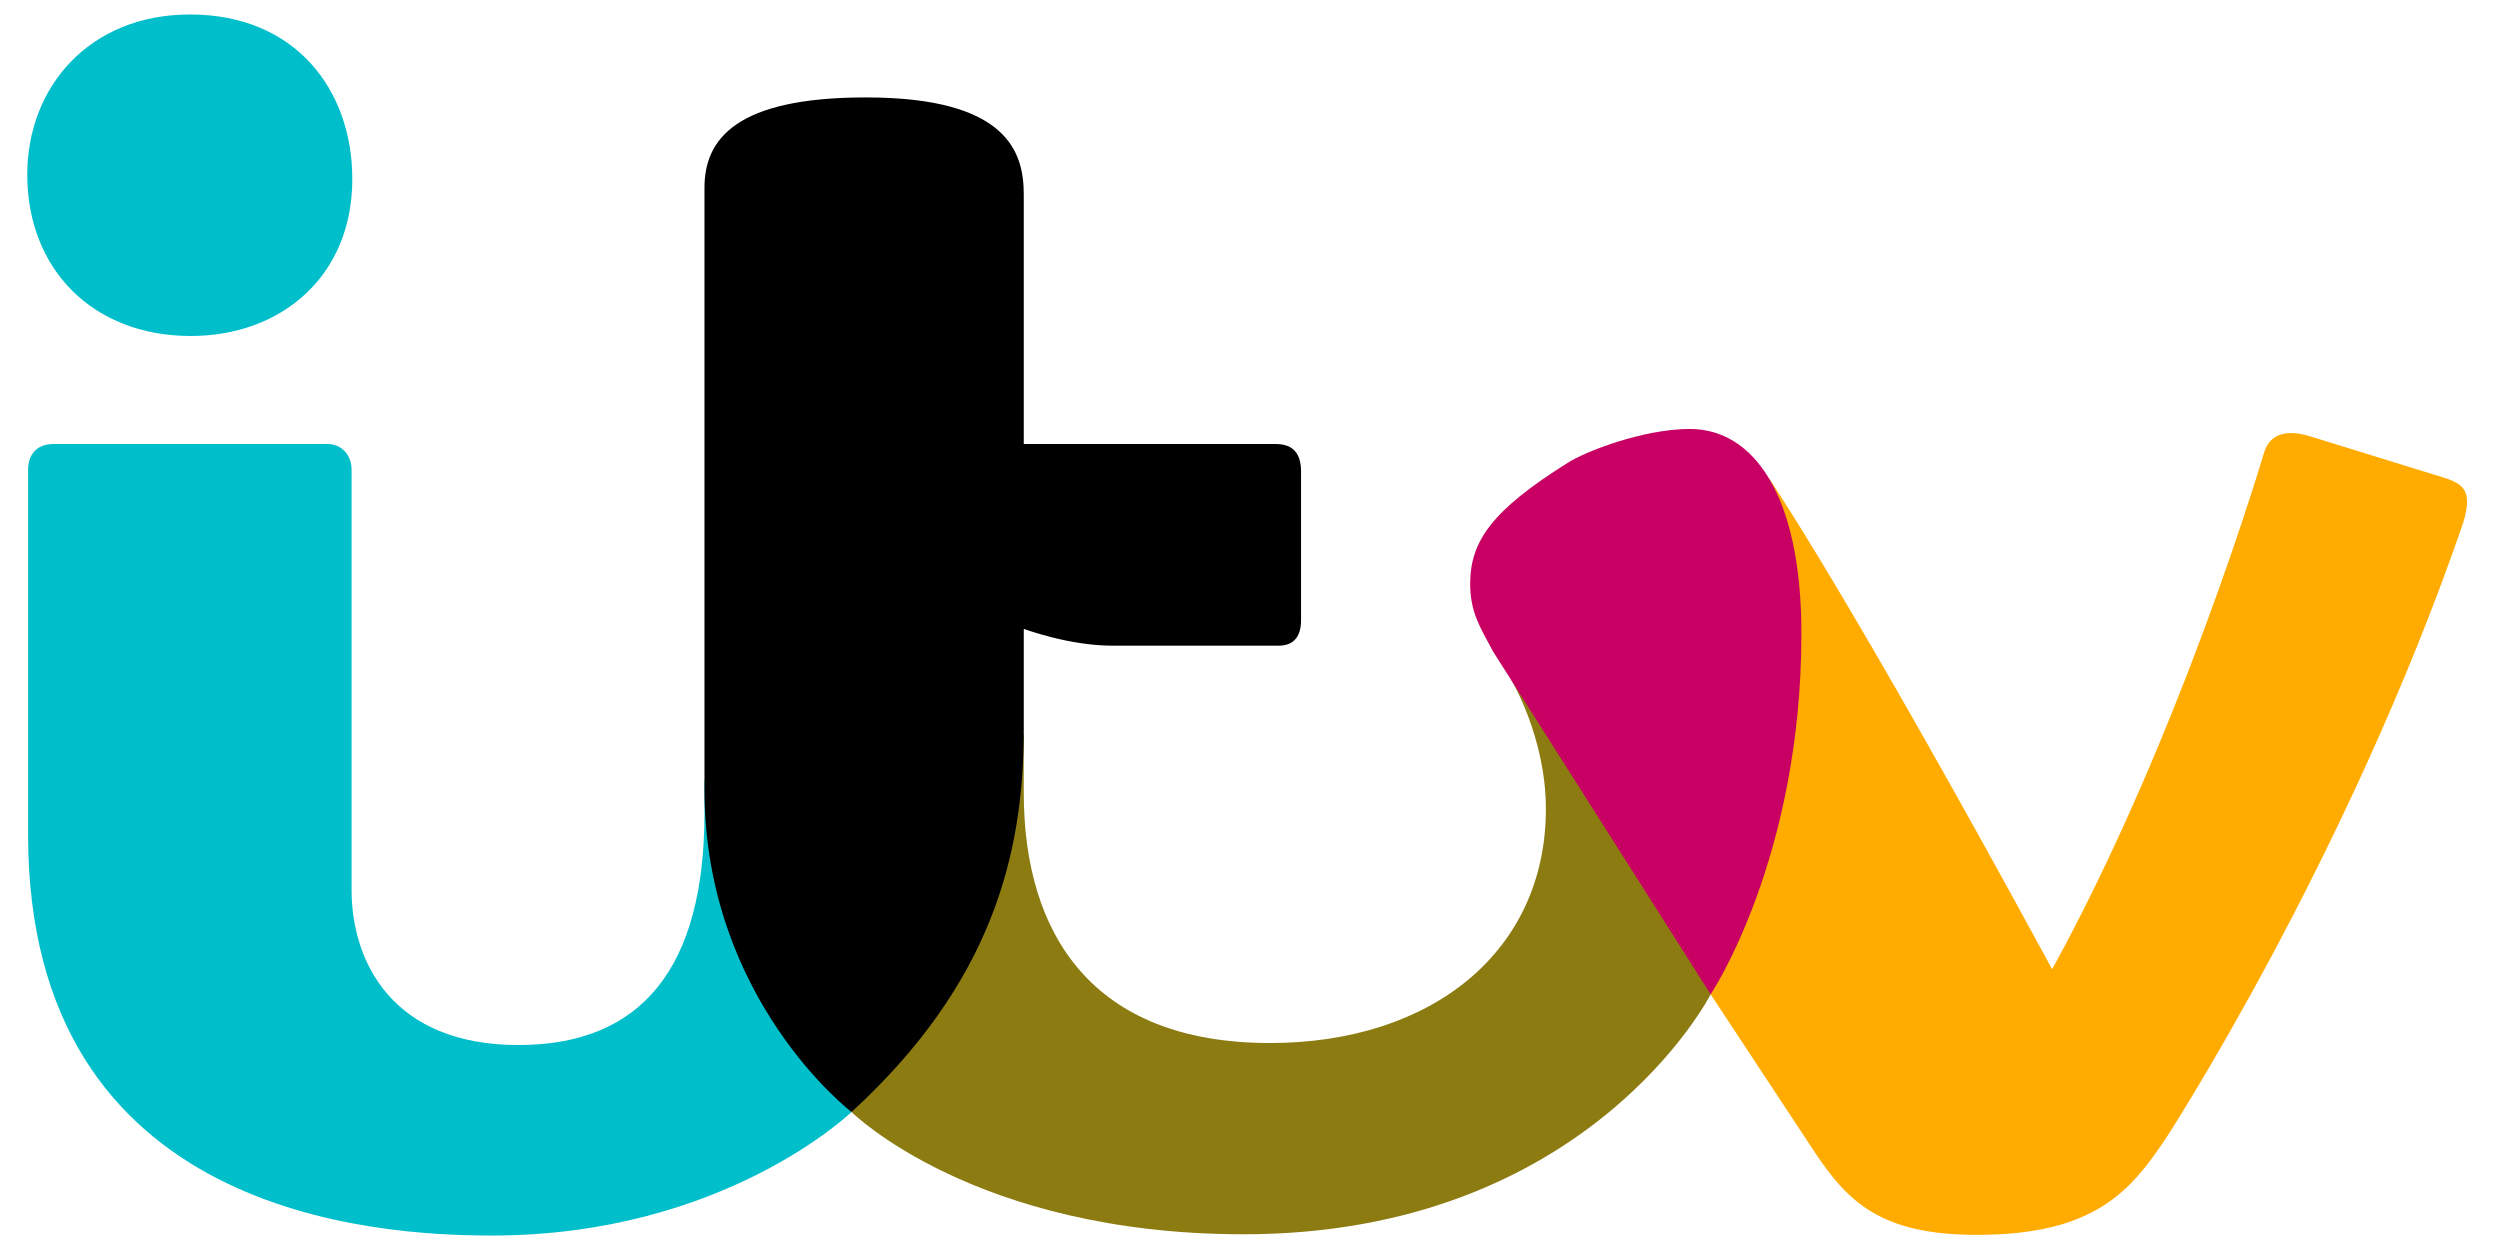
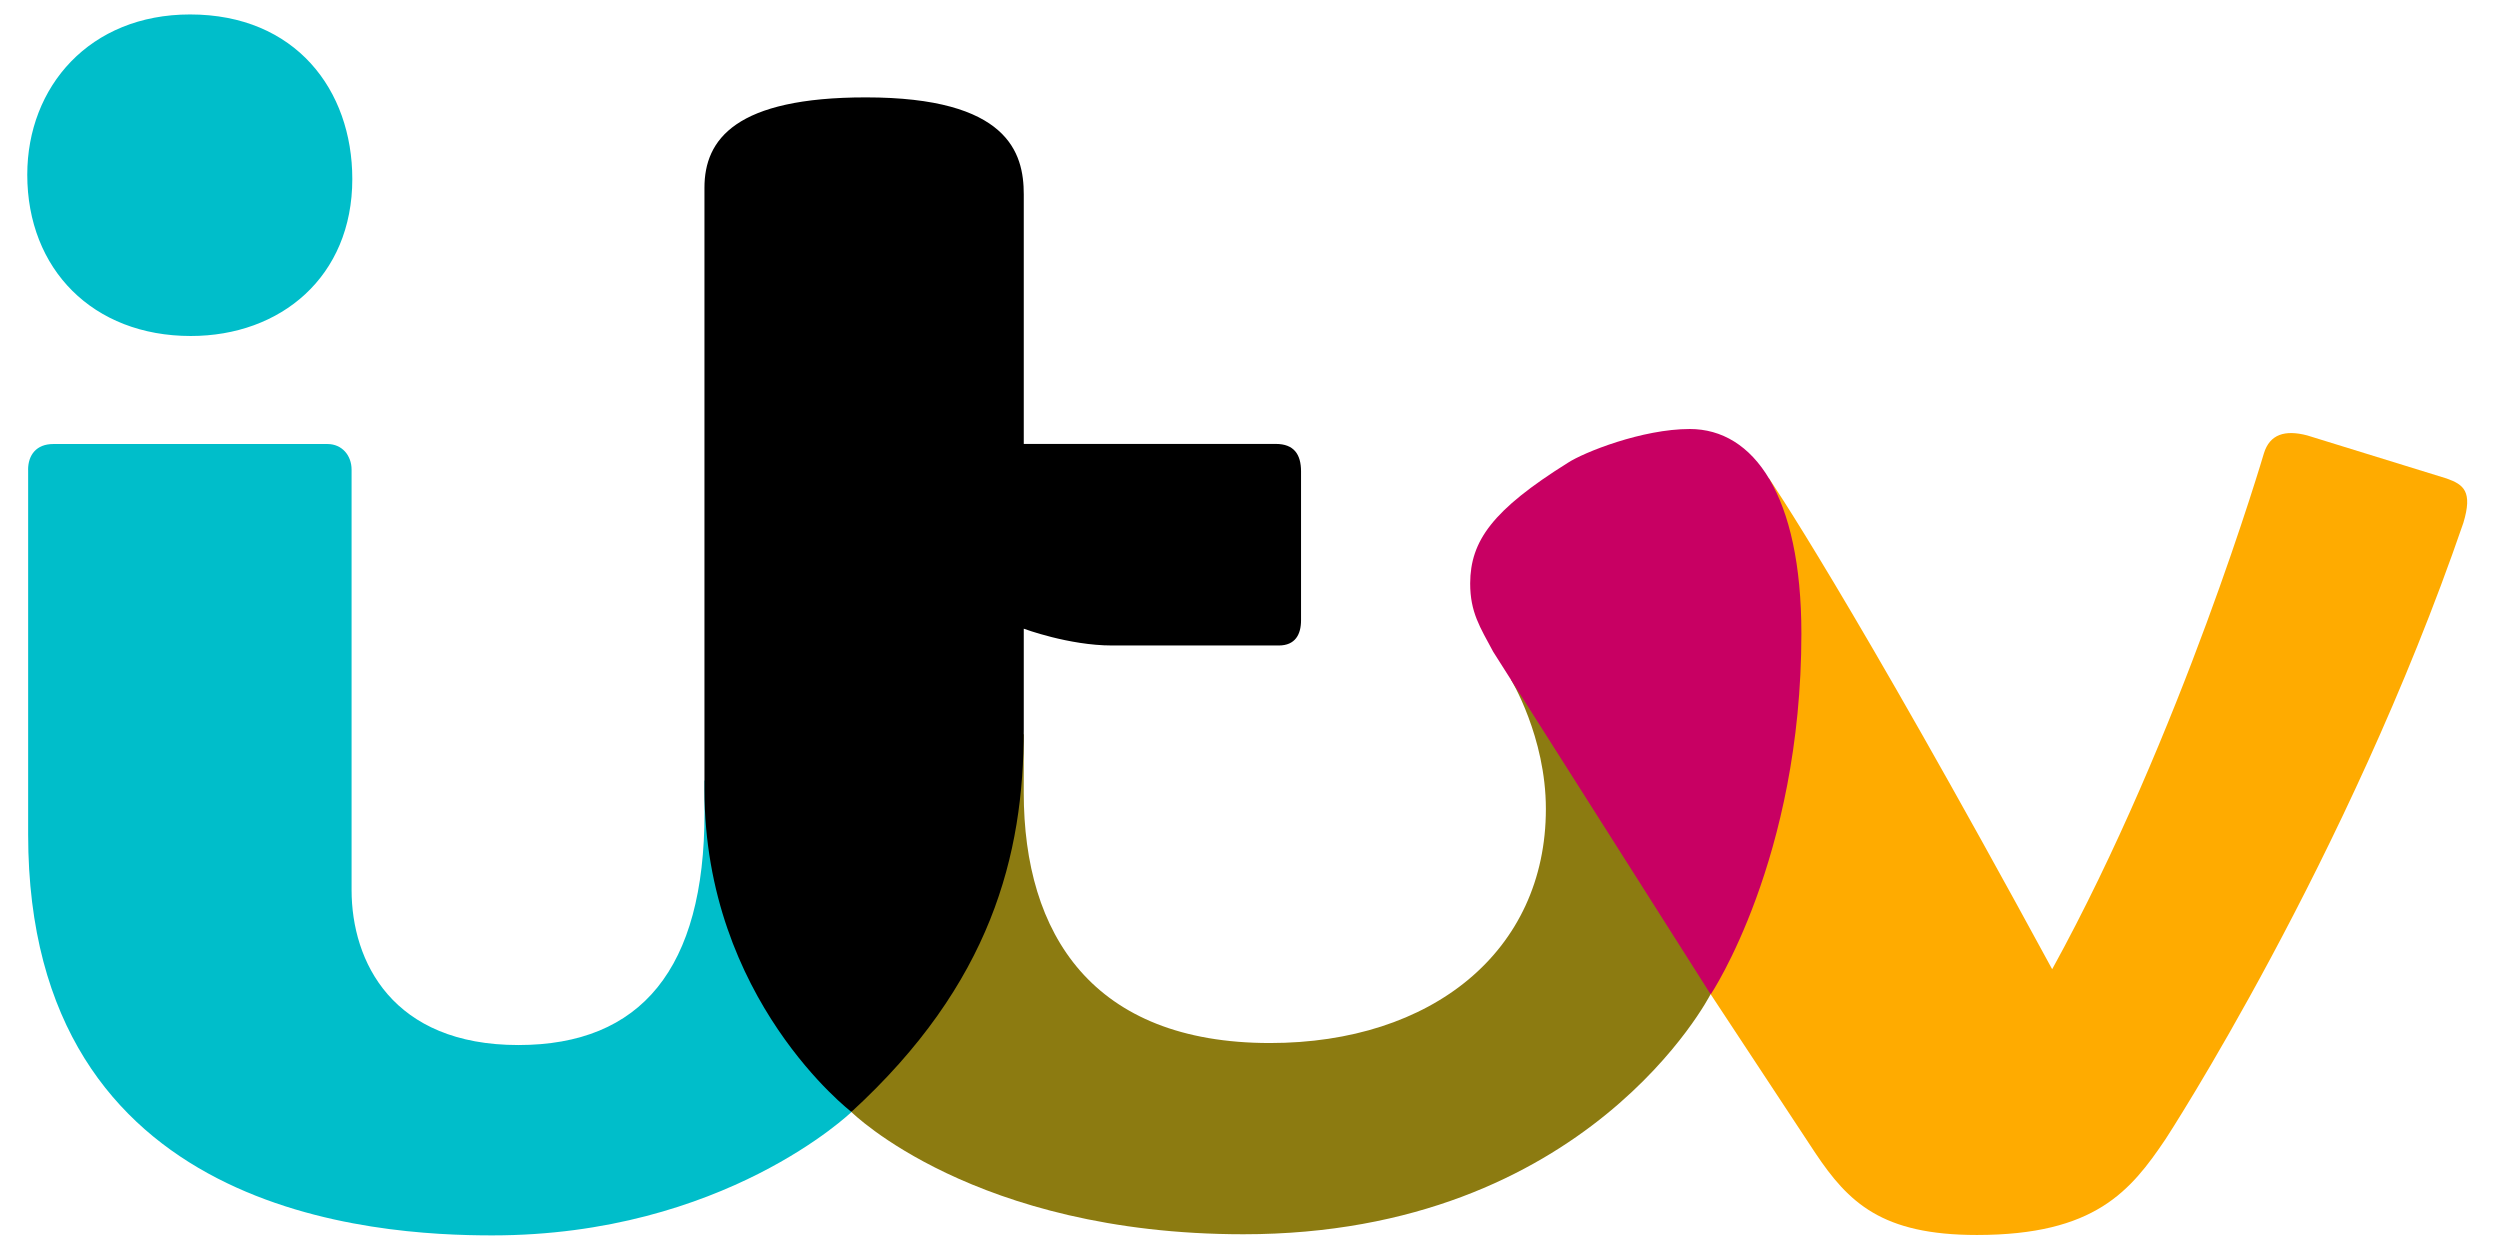
- <svg xmlns="http://www.w3.org/2000/svg" version="1.1" width="128" height="64">
-   <g transform="matrix(0.2150987,0,0,0.2150987,-10.21502,-82.52354) " id="g3030">
-     <path fill="#00beca" id="path3018" d="m53.978,425.245c0,-20.978 14.862,-38.145 38.745,-38.145c25.144,0 38.625,18.01 38.625,39.165c0,23.264 -17.034,37.365 -38.445,37.365c-23.303,0 -38.925,-15.896 -38.925,-38.385z" />
-     <path fill="#00beca" id="path3020" d="m54.177,495.495c0,-3.571 2.002,-6.152 6,-6.152l65.272,0c3.448,0 5.728,2.733 5.728,6.092l0,100.066c0,17.061 9.714,36.903 39.696,36.903c29.199,0 44.304,-18.169 44.304,-55.263l0,-7.798l31,59l4,20c0,0 -30.415,29.404 -85.542,29.404c-27.361,-0 -110.458,-4.489 -110.458,-95.404l0,-86.848z" />
-     <path fill="#8c7b11" id="path3024" d="m250.177,648.343l31,-80l10,-10l0,14c0,33.674 16.336,59.582 58.607,59.582c38.544,0 65.674,-21.835 65.674,-55.718c0,-17.222 -8.337,-30.888 -8.337,-30.888l43.723,21.832l3.833,53.193c0,0 -29.116,57.104 -111.191,57.104c-64.09,0 -93.309,-29.104 -93.309,-29.104z" />
-     <path fill="#000000" id="path3022" d="m250.177,648.343c0,0 -35,-26.747 -35,-76.759l0,-143.241c0,-11.518 7.432,-21.499 38.42,-21.499c33.864,0 37.58,13.182 37.58,23.071l0,59.428l60,0c4.329,0 6,2.531 6,6.54l0,35.46c0,3.353 -1.368,6 -5.304,6l-39.696,0c-10.294,0 -21,-4 -21,-4l0,24c0,29.924 -7.733,60.491 -41,91z" />
-     <path fill="#ffab00" id="path3028" d="m454.677,620.343l9.527,-104.675l4.305,-18.215c0,0 19.014,27.722 67.453,116.903c30.764,-55.936 50.383,-122.777 50.383,-122.777c1.377,-4.569 5.025,-5.675 10.306,-4.283l33.207,10.263c4.032,1.439 6.219,3.032 3.949,10.528c-27.621,80.38 -70.872,146.685 -70.872,146.685c-8.327,12.34 -16.809,22.817 -44.912,22.817c-22.673,0 -30.569,-7.722 -38.466,-19.509l-24.88,-37.737z" />
-     <path fill="#c80063" id="path3026" d="m454.677,620.343l-51.768,-81.572c-3.107,-5.814 -5.475,-9.34 -5.475,-16.244c0.04,-10.149 5.314,-17.488 23.196,-28.691c3.864,-2.539 17.791,-8.075 29.075,-8.075c15.217,0 26.57,15.75 26.57,48.701c0,53.615 -21.597,85.881 -21.597,85.881z" />
-   </g>
+ <svg xmlns="http://www.w3.org/2000/svg" width="128" height="64">
+   <path fill="#00beca" d="M1.396 8.946C1.396 4.434 4.593.74 9.73.74c5.408 0 8.308 3.875 8.308 8.425 0 5.004-3.664 8.038-8.27 8.038-5.012 0-8.372-3.42-8.372-8.257zm.042 15.11c0-.767.43-1.322 1.29-1.322h14.04c.743 0 1.233.587 1.233 1.31v21.524c0 3.67 2.09 7.938 8.54 7.938 6.28 0 9.53-3.908 9.53-11.887v-1.68l6.67 12.69.86 4.3s-6.54 6.323-18.4 6.323c-5.882 0-23.76-.967-23.76-20.522V24.05z" />
+   <path fill="#8c7b11" d="M43.598 56.934l6.668-17.208 2.15-2.15v3.01c0 7.244 3.515 12.817 12.607 12.817 8.29 0 14.126-4.697 14.126-11.985 0-3.705-1.8-6.644-1.8-6.644l9.405 4.696.824 11.44s-6.26 12.284-23.916 12.284c-13.785 0-20.07-6.26-20.07-6.26z" />
+   <path d="M43.598 56.934s-7.53-5.753-7.53-16.51V9.61c0-2.477 1.6-4.624 8.265-4.624 7.284 0 8.084 2.835 8.084 4.963v12.78h12.906c.93 0 1.29.54 1.29 1.403v7.627c0 .72-.294 1.29-1.14 1.29h-8.54c-2.213 0-4.516-.86-4.516-.86v5.163c0 6.436-1.663 13.01-8.82 19.573z" />
+   <path fill="#ffab00" d="M87.585 50.91l2.05-22.514.926-3.918s4.09 5.963 14.51 25.146c6.62-12.032 10.84-26.41 10.84-26.41.3-.982 1.08-1.22 2.22-.92l7.143 2.207c.867.31 1.337.66.85 2.27-5.942 17.29-15.246 31.55-15.246 31.55-1.79 2.656-3.614 4.91-9.66 4.91-4.876 0-6.574-1.66-8.273-4.196l-5.352-8.12z" />
+   <path fill="#c80063" d="M87.585 50.91L76.45 33.367c-.668-1.25-1.177-2.01-1.177-3.495.008-2.182 1.143-3.76 4.99-6.17.83-.546 3.826-1.737 6.253-1.737 3.273 0 5.715 3.388 5.715 10.476 0 11.53-4.64 18.47-4.64 18.47z" />
</svg>
